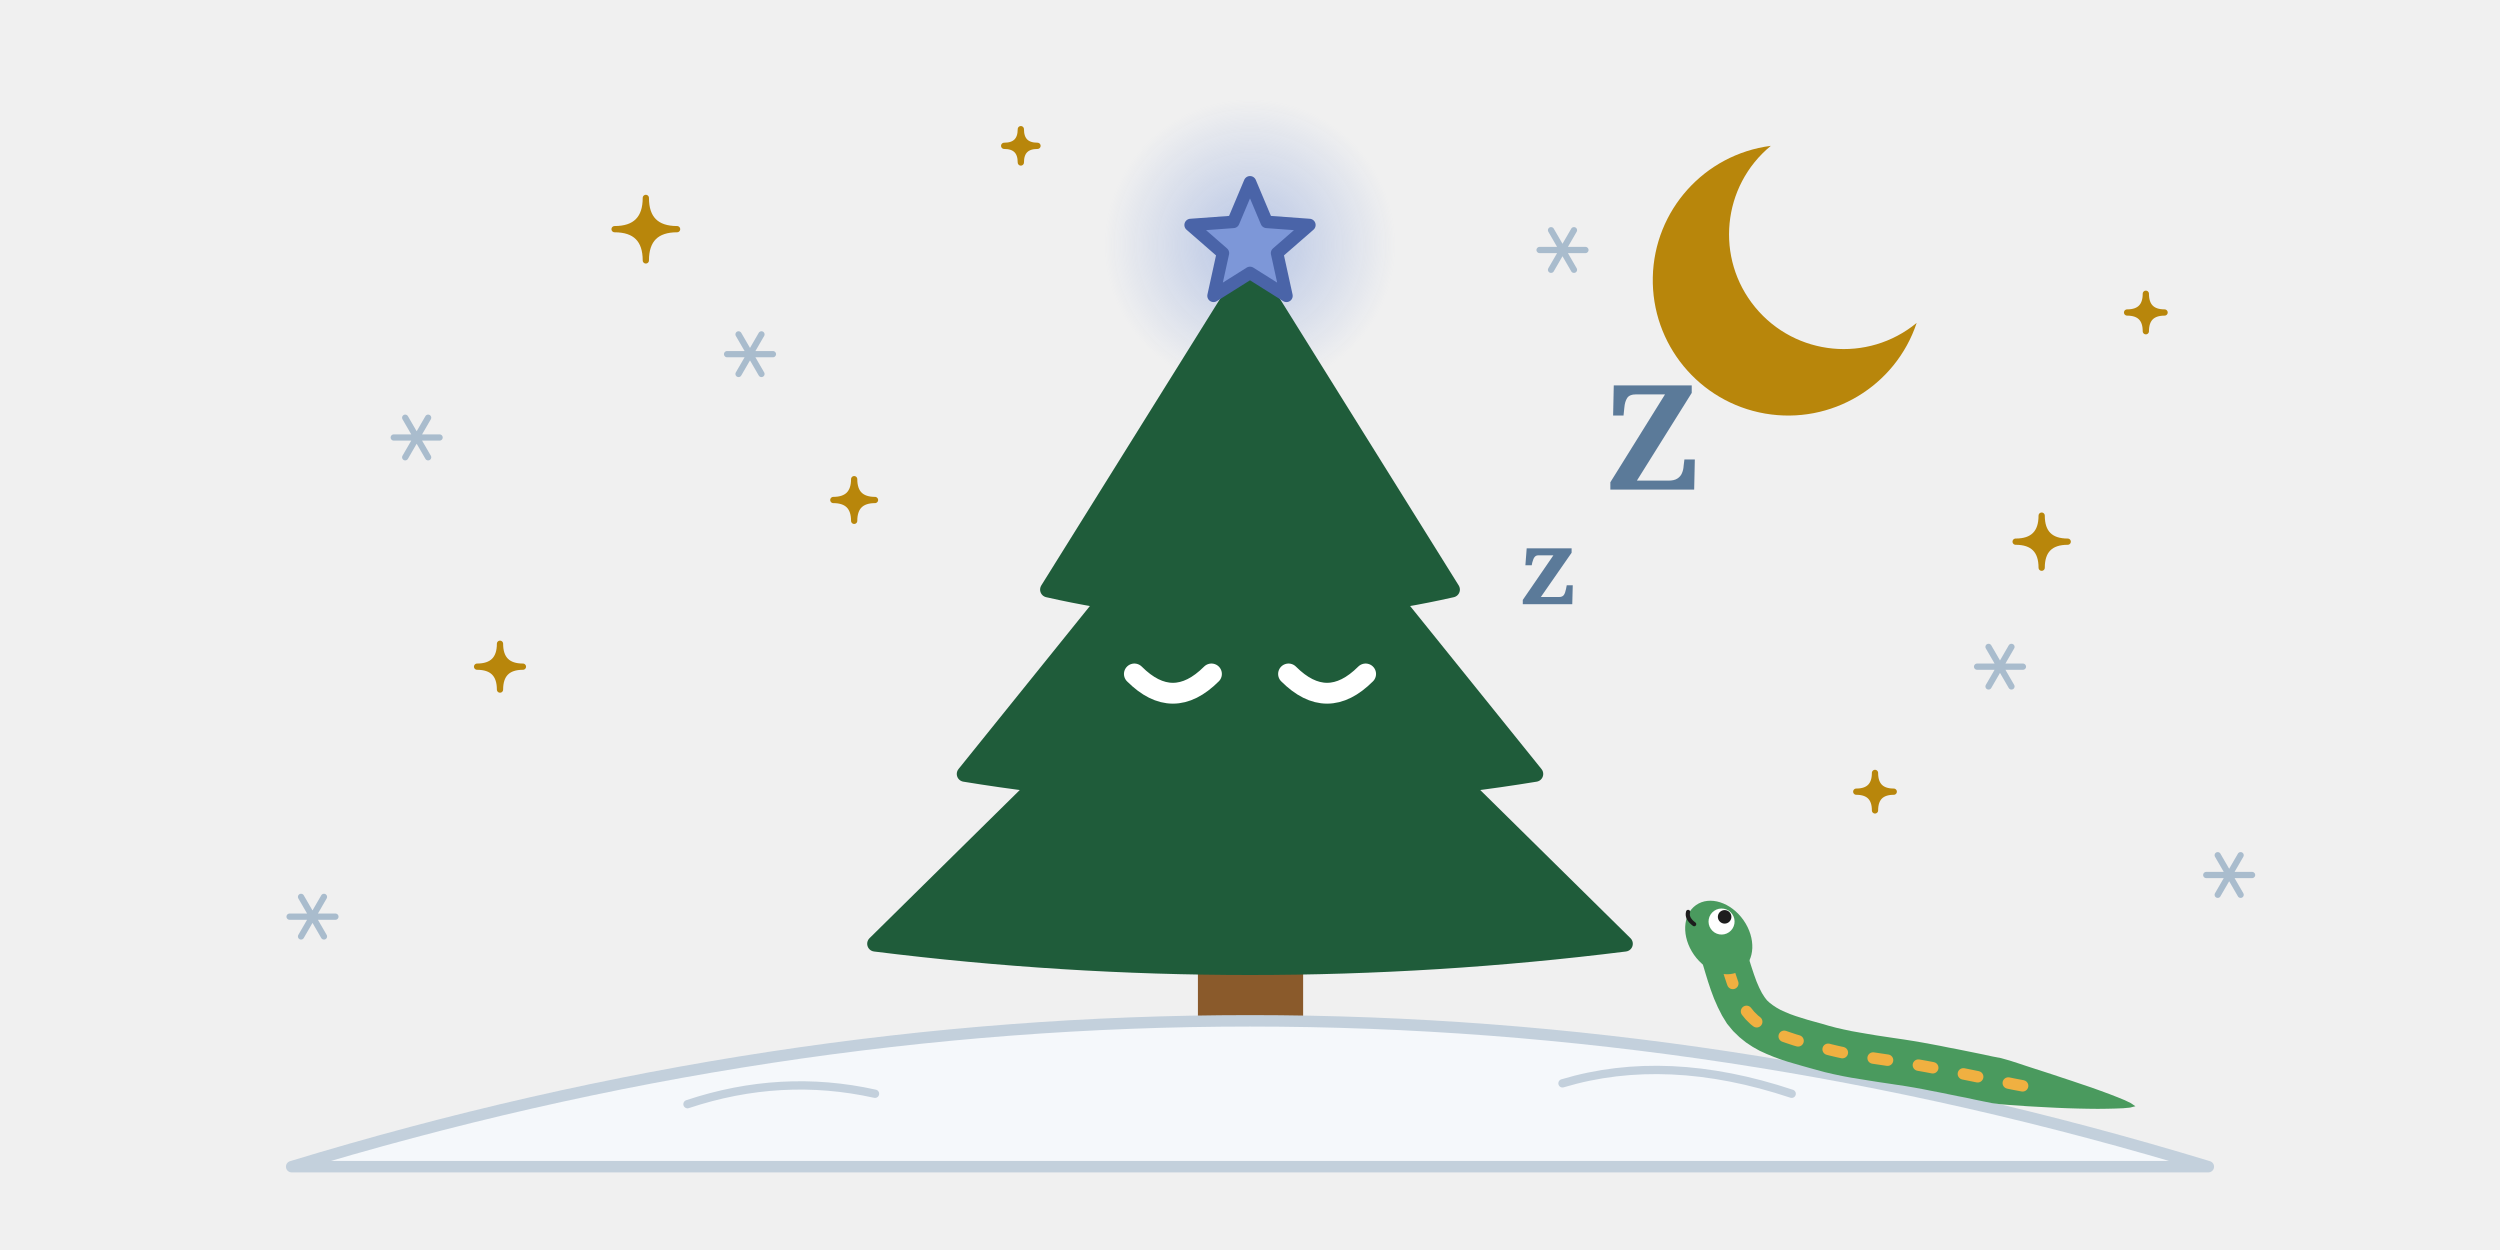
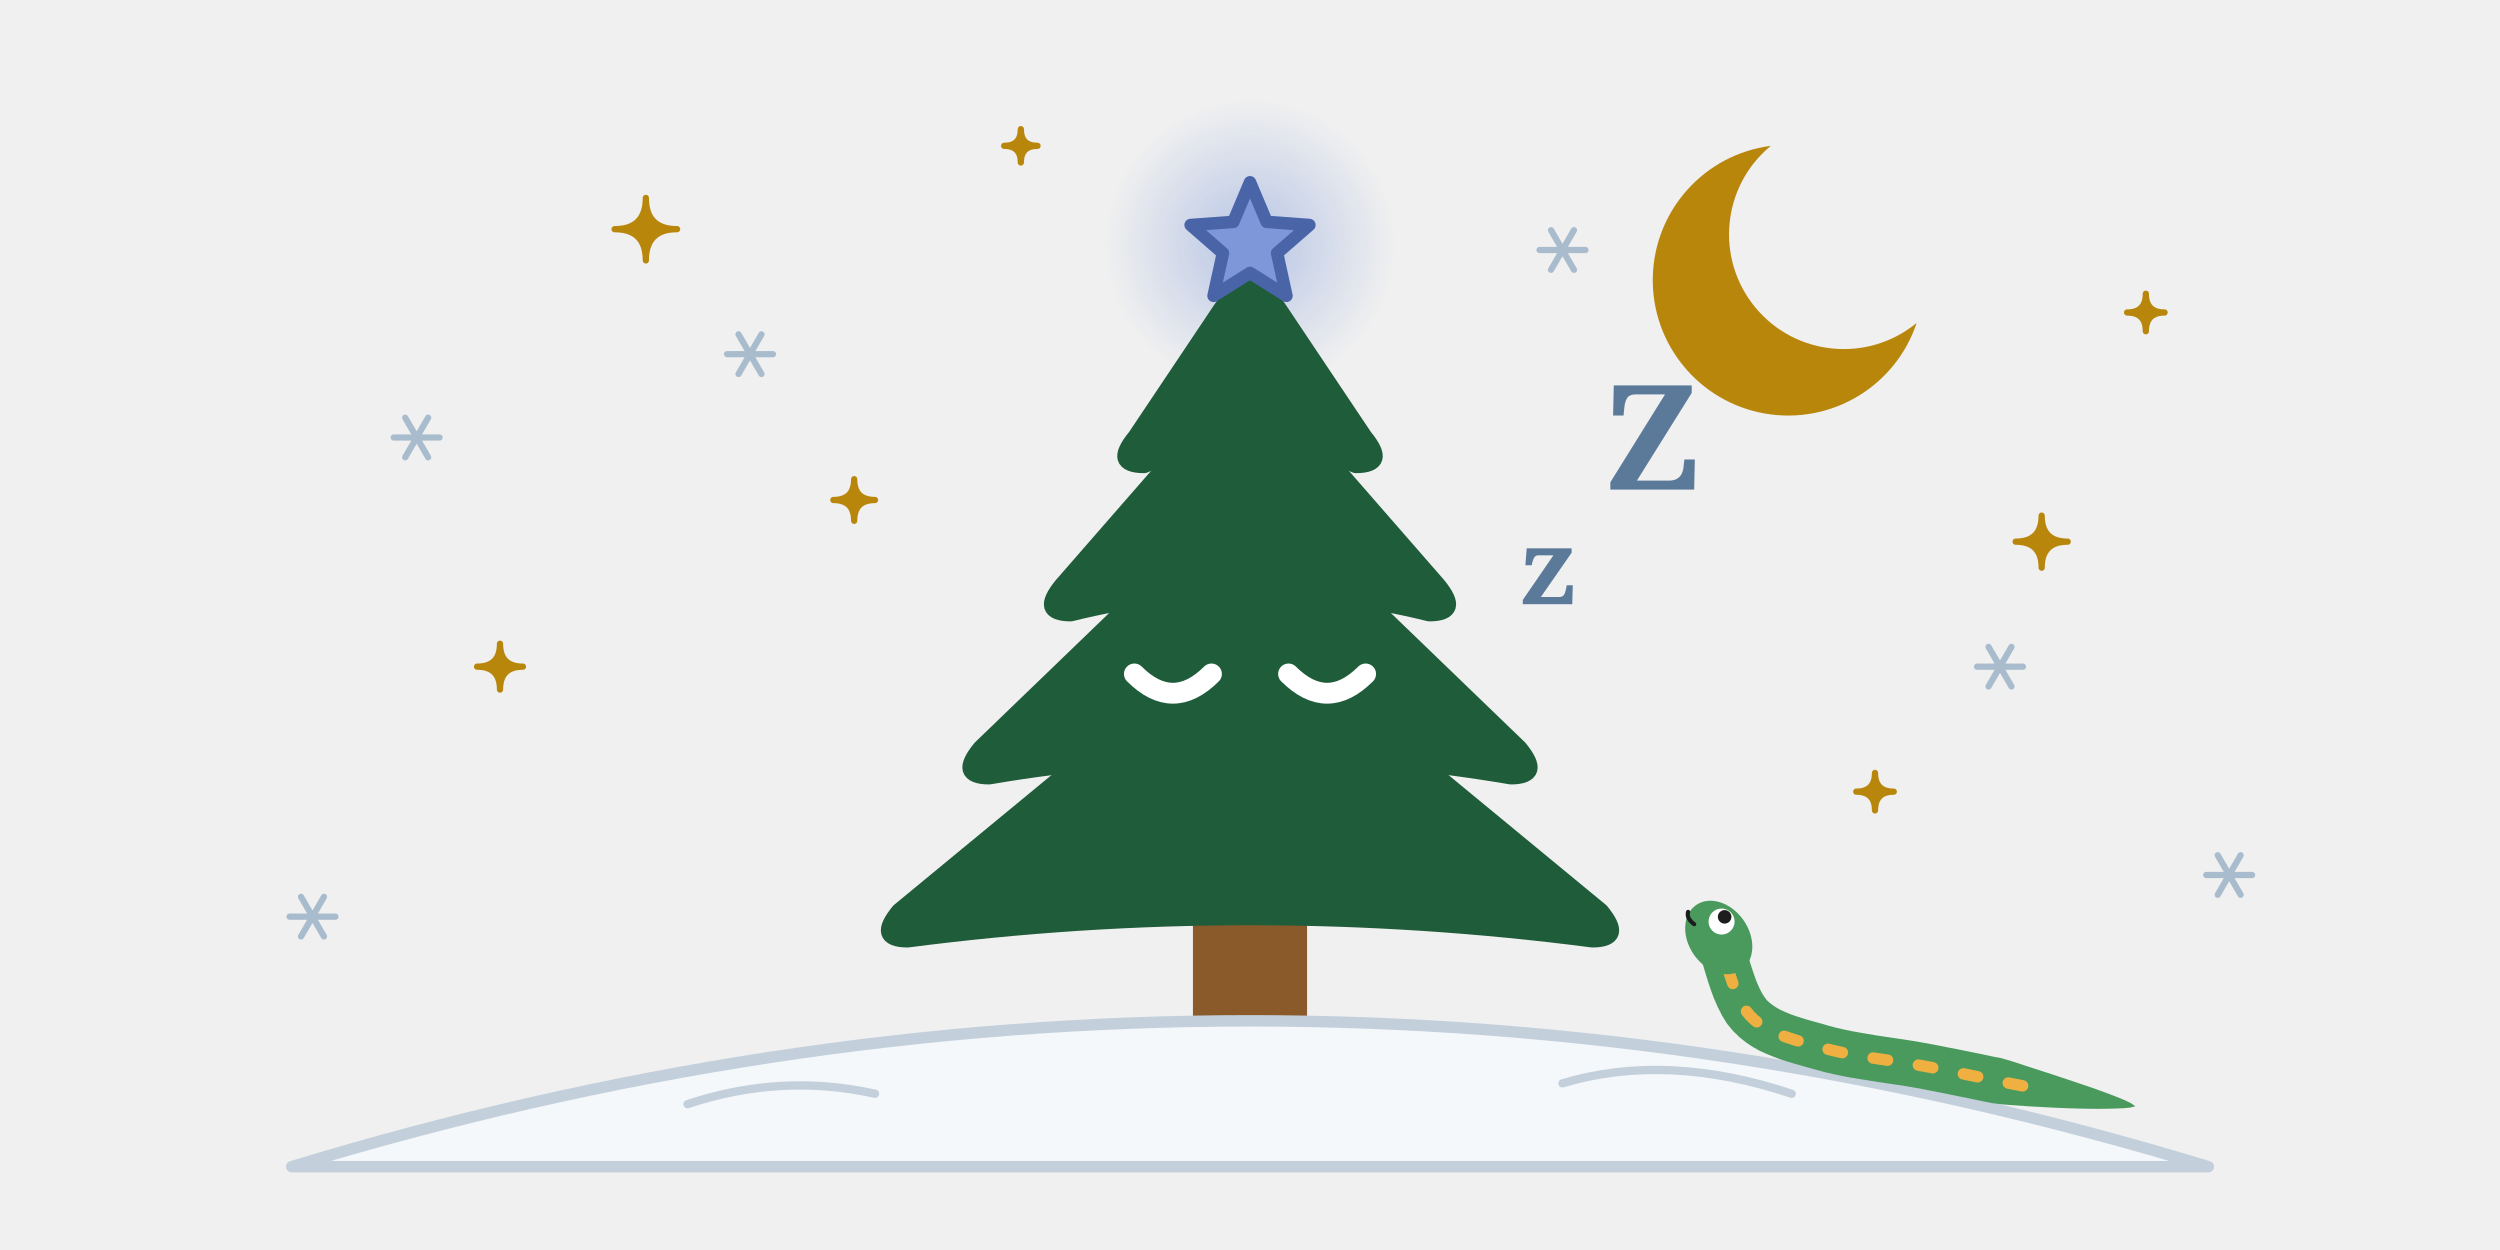
<svg xmlns="http://www.w3.org/2000/svg" viewBox="0 0 240 120" stroke-linecap="round" stroke-linejoin="round">
  <defs>
    <radialGradient id="schein">
      <stop offset="0" stop-color="#6f8fd6" stop-opacity=".45" />
      <stop offset="1" stop-color="#6f8fd6" stop-opacity="0" />
    </radialGradient>
  </defs>
  <circle cx="120" cy="23.5" r="14" fill="url(#schein)" />
-   <rect x="115.0" y="89.1" width="10.1" height="10.4" fill="#8a5a2b" />
+   <g transform="translate(80.87 15.54) scale(0.7826 0.7115)">
+     <rect x="43" y="100" width="14" height="18" rx="1.5" fill="#8a5a2b" />
+   </g>
  <path d="M28 112Q120 84 212 112Z" fill="#f5f8fb" stroke="#c3d0dc" stroke-width="1.1" />
  <path d="M150 104q10-3 22 1M66 106q9-3 18-1" fill="none" stroke="#c3d0dc" stroke-width=".8" />
-   <path d="M120 55.1L156.0 90.6Q120 95.1 84.0 90.6Z" fill="#1f5c3a" stroke="#1f5c3a" stroke-width="1.5" />
-   <path d="M120 40.3L147.4 74.3Q120 78.8 92.6 74.3Z" fill="#1f5c3a" stroke="#1f5c3a" stroke-width="1.5" />
-   <path d="M120 25.5L139.4 56.6Q120 61.0 100.6 56.6Z" fill="#1f5c3a" stroke="#1f5c3a" stroke-width="1.5" />
+   <g transform="translate(80.87 15.54) scale(0.7826 0.7115)">
+     <path d="M50 62L93 101Q96 105 92 105Q50 99 8 105Q4 105 7 101Z" fill="#1f5c3a" stroke="#1f5c3a" stroke-width="2" />
+     <path d="M50 44L83 79Q86 83 82 83Q50 77 18 83Q14 83 17 79Z" fill="#1f5c3a" stroke="#1f5c3a" stroke-width="2" />
+     <path d="M50 28L73 57Q76 61 72 61Q50 55 28 61Q24 61 27 57Z" fill="#1f5c3a" stroke="#1f5c3a" stroke-width="2" />
+     <path d="M50 14L64 37Q67 41 63 41Q50 35 37 41Q33 41 36 37Z" fill="#1f5c3a" stroke="#1f5c3a" stroke-width="2" />
+   </g>
  <path d="M108.9 64.7q3.7 3.7 7.4 0M123.7 64.7q3.7 3.7 7.4 0" fill="none" stroke="#fff" stroke-width="2" />
  <polygon points="120.0,17.5 121.6,21.3 125.7,21.6 122.6,24.3 123.5,28.4 120.0,26.2 116.5,28.4 117.4,24.3 114.3,21.6 118.4,21.3" fill="#7d97d8" stroke="#4a64a8" stroke-width="1.2" />
  <path d="M170 14a13 13 0 1 0 14 17a10.5 10.5 0 0 1-14-17z" fill="#b8860b" />
  <text x="146" y="58" font-family="Alegreya, serif" font-weight="700" font-size="10" fill="#5b7a99">z</text>
  <text x="154" y="47" font-family="Alegreya, serif" font-weight="700" font-size="14" fill="#5b7a99">Z</text>
  <path d="M62 19Q62 22 65 22Q62 22 62 25Q62 22 59 22Q62 22 62 19Z" fill="#b8860b" stroke="#b8860b" stroke-width=".6" />
  <path d="M82 46Q82 48 84 48Q82 48 82 50Q82 48 80 48Q82 48 82 46Z" fill="#b8860b" stroke="#b8860b" stroke-width=".6" />
  <path d="M48 61.8Q48 64 50.2 64Q48 64 48 66.2Q48 64 45.8 64Q48 64 48 61.8Z" fill="#b8860b" stroke="#b8860b" stroke-width=".6" />
  <path d="M196 49.5Q196 52 198.5 52Q196 52 196 54.5Q196 52 193.5 52Q196 52 196 49.5Z" fill="#b8860b" stroke="#b8860b" stroke-width=".6" />
  <path d="M206 28.2Q206 30 207.8 30Q206 30 206 31.8Q206 30 204.2 30Q206 30 206 28.2Z" fill="#b8860b" stroke="#b8860b" stroke-width=".6" />
  <path d="M98 12.4Q98 14 99.6 14Q98 14 98 15.6Q98 14 96.4 14Q98 14 98 12.4Z" fill="#b8860b" stroke="#b8860b" stroke-width=".6" />
  <path d="M180 74.2Q180 76 181.8 76Q180 76 180 77.8Q180 76 178.2 76Q180 76 180 74.2Z" fill="#b8860b" stroke="#b8860b" stroke-width=".6" />
  <path d="M69.8 34.0L74.2 34.0M70.9 32.1L73.1 35.9M73.1 32.1L70.9 35.9" stroke="#a9bccd" stroke-width=".6" />
  <path d="M37.8 42.0L42.2 42.0M38.9 40.1L41.1 43.9M41.1 40.1L38.9 43.9" stroke="#a9bccd" stroke-width=".6" />
  <path d="M189.8 64.0L194.2 64.0M190.9 62.1L193.1 65.9M193.1 62.1L190.9 65.9" stroke="#a9bccd" stroke-width=".6" />
  <path d="M211.8 84.0L216.2 84.0M212.9 82.1L215.1 85.9M215.1 82.1L212.9 85.9" stroke="#a9bccd" stroke-width=".6" />
  <path d="M27.8 88.0L32.2 88.0M28.9 86.1L31.1 89.9M31.1 86.1L28.9 89.9" stroke="#a9bccd" stroke-width=".6" />
  <path d="M147.8 24.0L152.2 24.0M148.9 22.1L151.1 25.9M151.1 22.1L148.9 25.9" stroke="#a9bccd" stroke-width=".6" />
  <path d="M205.00 106.20L204.56 105.90L203.98 105.62L203.30 105.34L202.53 105.04L201.69 104.73L200.80 104.41L199.88 104.10L198.94 103.78L198.00 103.47L197.07 103.16L196.18 102.87L195.34 102.60L194.54 102.34L193.73 102.07L192.92 101.81L192.10 101.58L191.27 101.42L190.44 101.24L189.61 101.07L188.77 100.90L187.93 100.73L187.09 100.57L186.25 100.40L185.40 100.24L184.53 100.08L183.65 99.93L182.77 99.79L181.88 99.66L181.01 99.53L180.15 99.40L179.31 99.26L178.50 99.12L177.71 98.98L176.96 98.82L176.26 98.66L175.58 98.48L174.90 98.28L174.21 98.09L173.56 97.91L172.95 97.72L172.38 97.54L171.85 97.35L171.37 97.15L170.93 96.95L170.54 96.73L170.19 96.50L169.88 96.26L169.62 96.02L169.40 95.73L169.15 95.34L168.89 94.83L168.63 94.23L168.39 93.57L168.16 92.88L167.94 92.19L167.75 91.50L167.56 90.85L167.39 90.25L167.23 89.70L167.08 89.27L162.92 90.73L163.04 91.05L163.17 91.48L163.33 92.05L163.51 92.71L163.73 93.45L163.97 94.23L164.24 95.04L164.55 95.87L164.91 96.69L165.32 97.50L165.80 98.28L166.38 98.98L166.99 99.57L167.61 100.07L168.26 100.50L168.92 100.87L169.60 101.18L170.28 101.46L170.96 101.71L171.64 101.93L172.33 102.13L173.02 102.33L173.70 102.52L174.42 102.72L175.20 102.93L176.02 103.12L176.87 103.30L177.73 103.46L178.60 103.60L179.47 103.74L180.35 103.88L181.23 104.01L182.09 104.14L182.95 104.27L183.78 104.41L184.60 104.56L185.41 104.72L186.24 104.88L187.07 105.05L187.90 105.22L188.73 105.38L189.56 105.56L190.39 105.73L191.23 105.90L192.08 106.01L192.94 106.08L193.80 106.14L194.66 106.20L195.55 106.25L196.49 106.30L197.47 106.35L198.47 106.39L199.47 106.42L200.45 106.44L201.39 106.45L202.28 106.44L203.11 106.42L203.84 106.39L204.48 106.33L205.00 106.20Z" fill="#4a9a5e" />
  <circle cx="165.00" cy="90.00" r="2.2" fill="#4a9a5e" />
  <path d="M194.17 104.24L193.33 104.08L192.50 103.91L191.67 103.74L190.83 103.57L190.00 103.40L189.17 103.23L188.33 103.06L187.50 102.89L186.67 102.72L185.83 102.56L185.00 102.40L184.16 102.25L183.30 102.10L182.43 101.97L181.56 101.83L180.68 101.70L179.81 101.57L178.95 101.43L178.11 101.29L177.29 101.14L176.49 100.97L175.73 100.79L175.00 100.60L174.30 100.40L173.61 100.21L172.95 100.02L172.30 99.83L171.67 99.62L171.06 99.41L170.48 99.17L169.93 98.91L169.40 98.61L168.90 98.29L168.43 97.92L168.00 97.50L167.60 97.01L167.23 96.42L166.90 95.76L166.59 95.05L166.31 94.31L166.06 93.56L165.83 92.82L165.63 92.11L165.45 91.45L165.28 90.87L165.13 90.38L165.00 90.00" fill="none" stroke="#f0b041" stroke-width="1.1" stroke-dasharray="1.4 3" stroke-linecap="round" />
  <g transform="translate(165 90) scale(-1 1) rotate(-55)">
    <ellipse cx="0" cy="0" rx="3.8" ry="2.9" fill="#4a9a5e" />
    <circle cx="1.1" cy="-1.1" r="1.25" fill="#fff" />
    <circle cx="1.3" cy="-1.6" r=".65" fill="#1d1d1d" />
    <path d="M2.4 1.2q.9 .3 1.3 -.2" fill="none" stroke="#1d1d1d" stroke-width=".4" />
  </g>
</svg>
